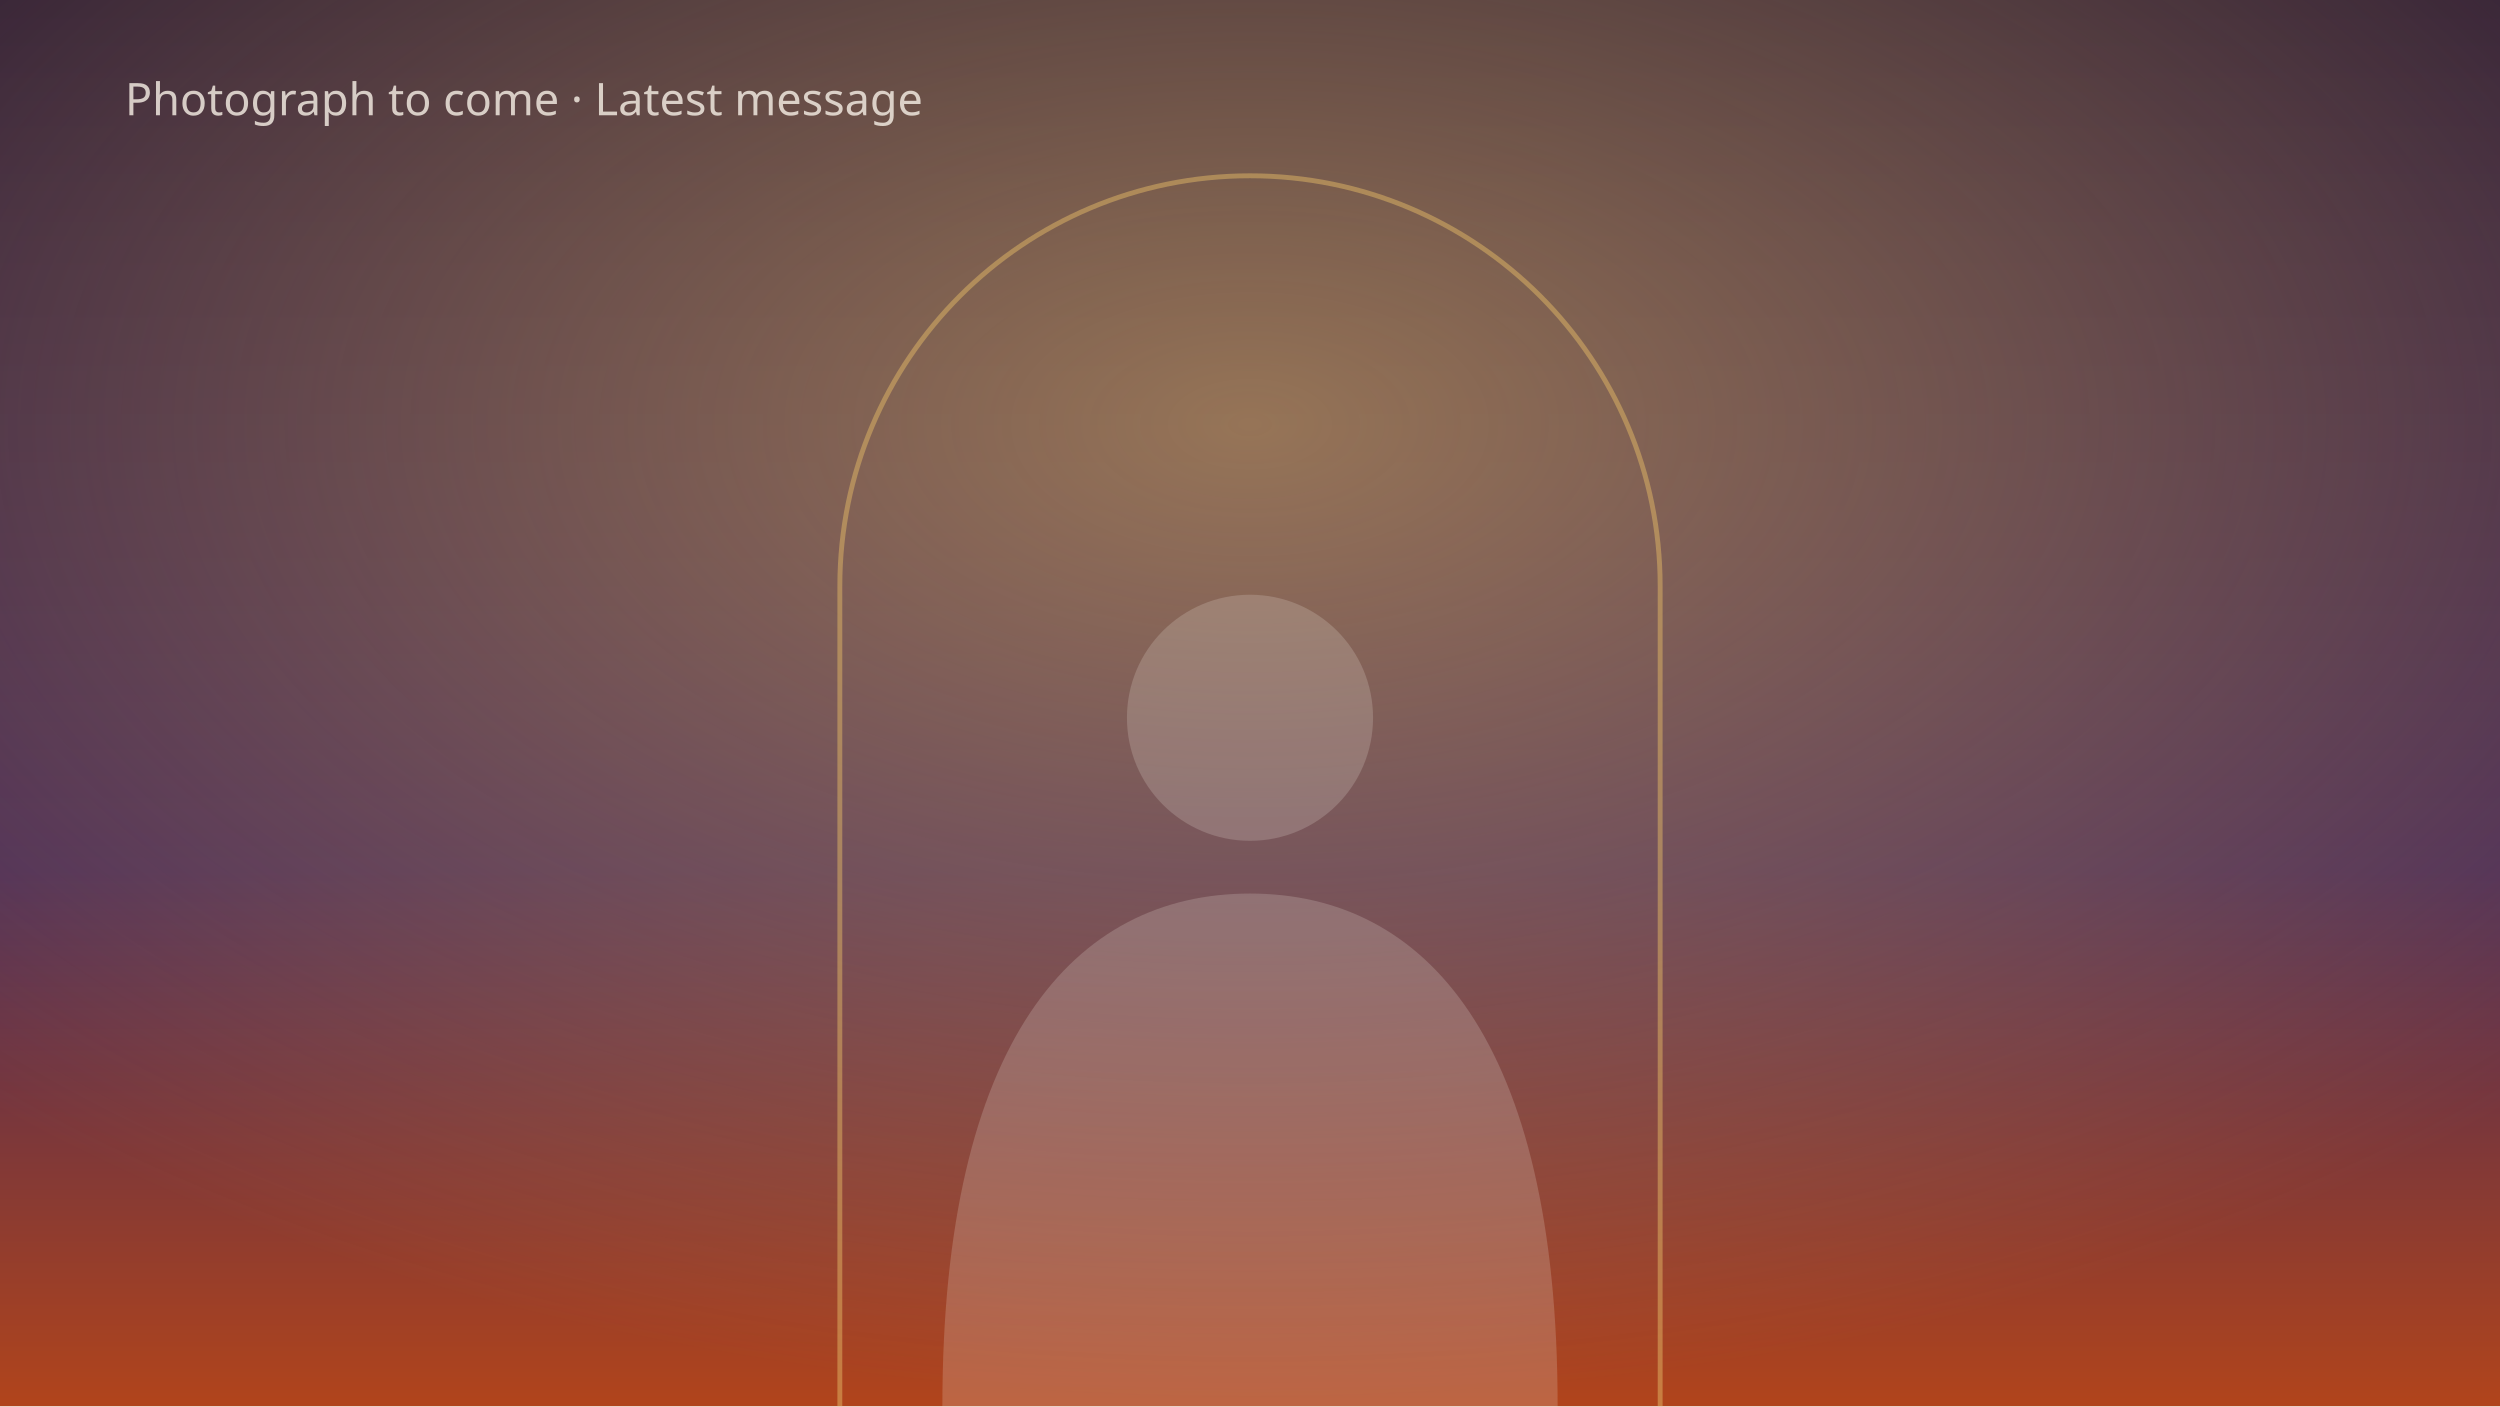
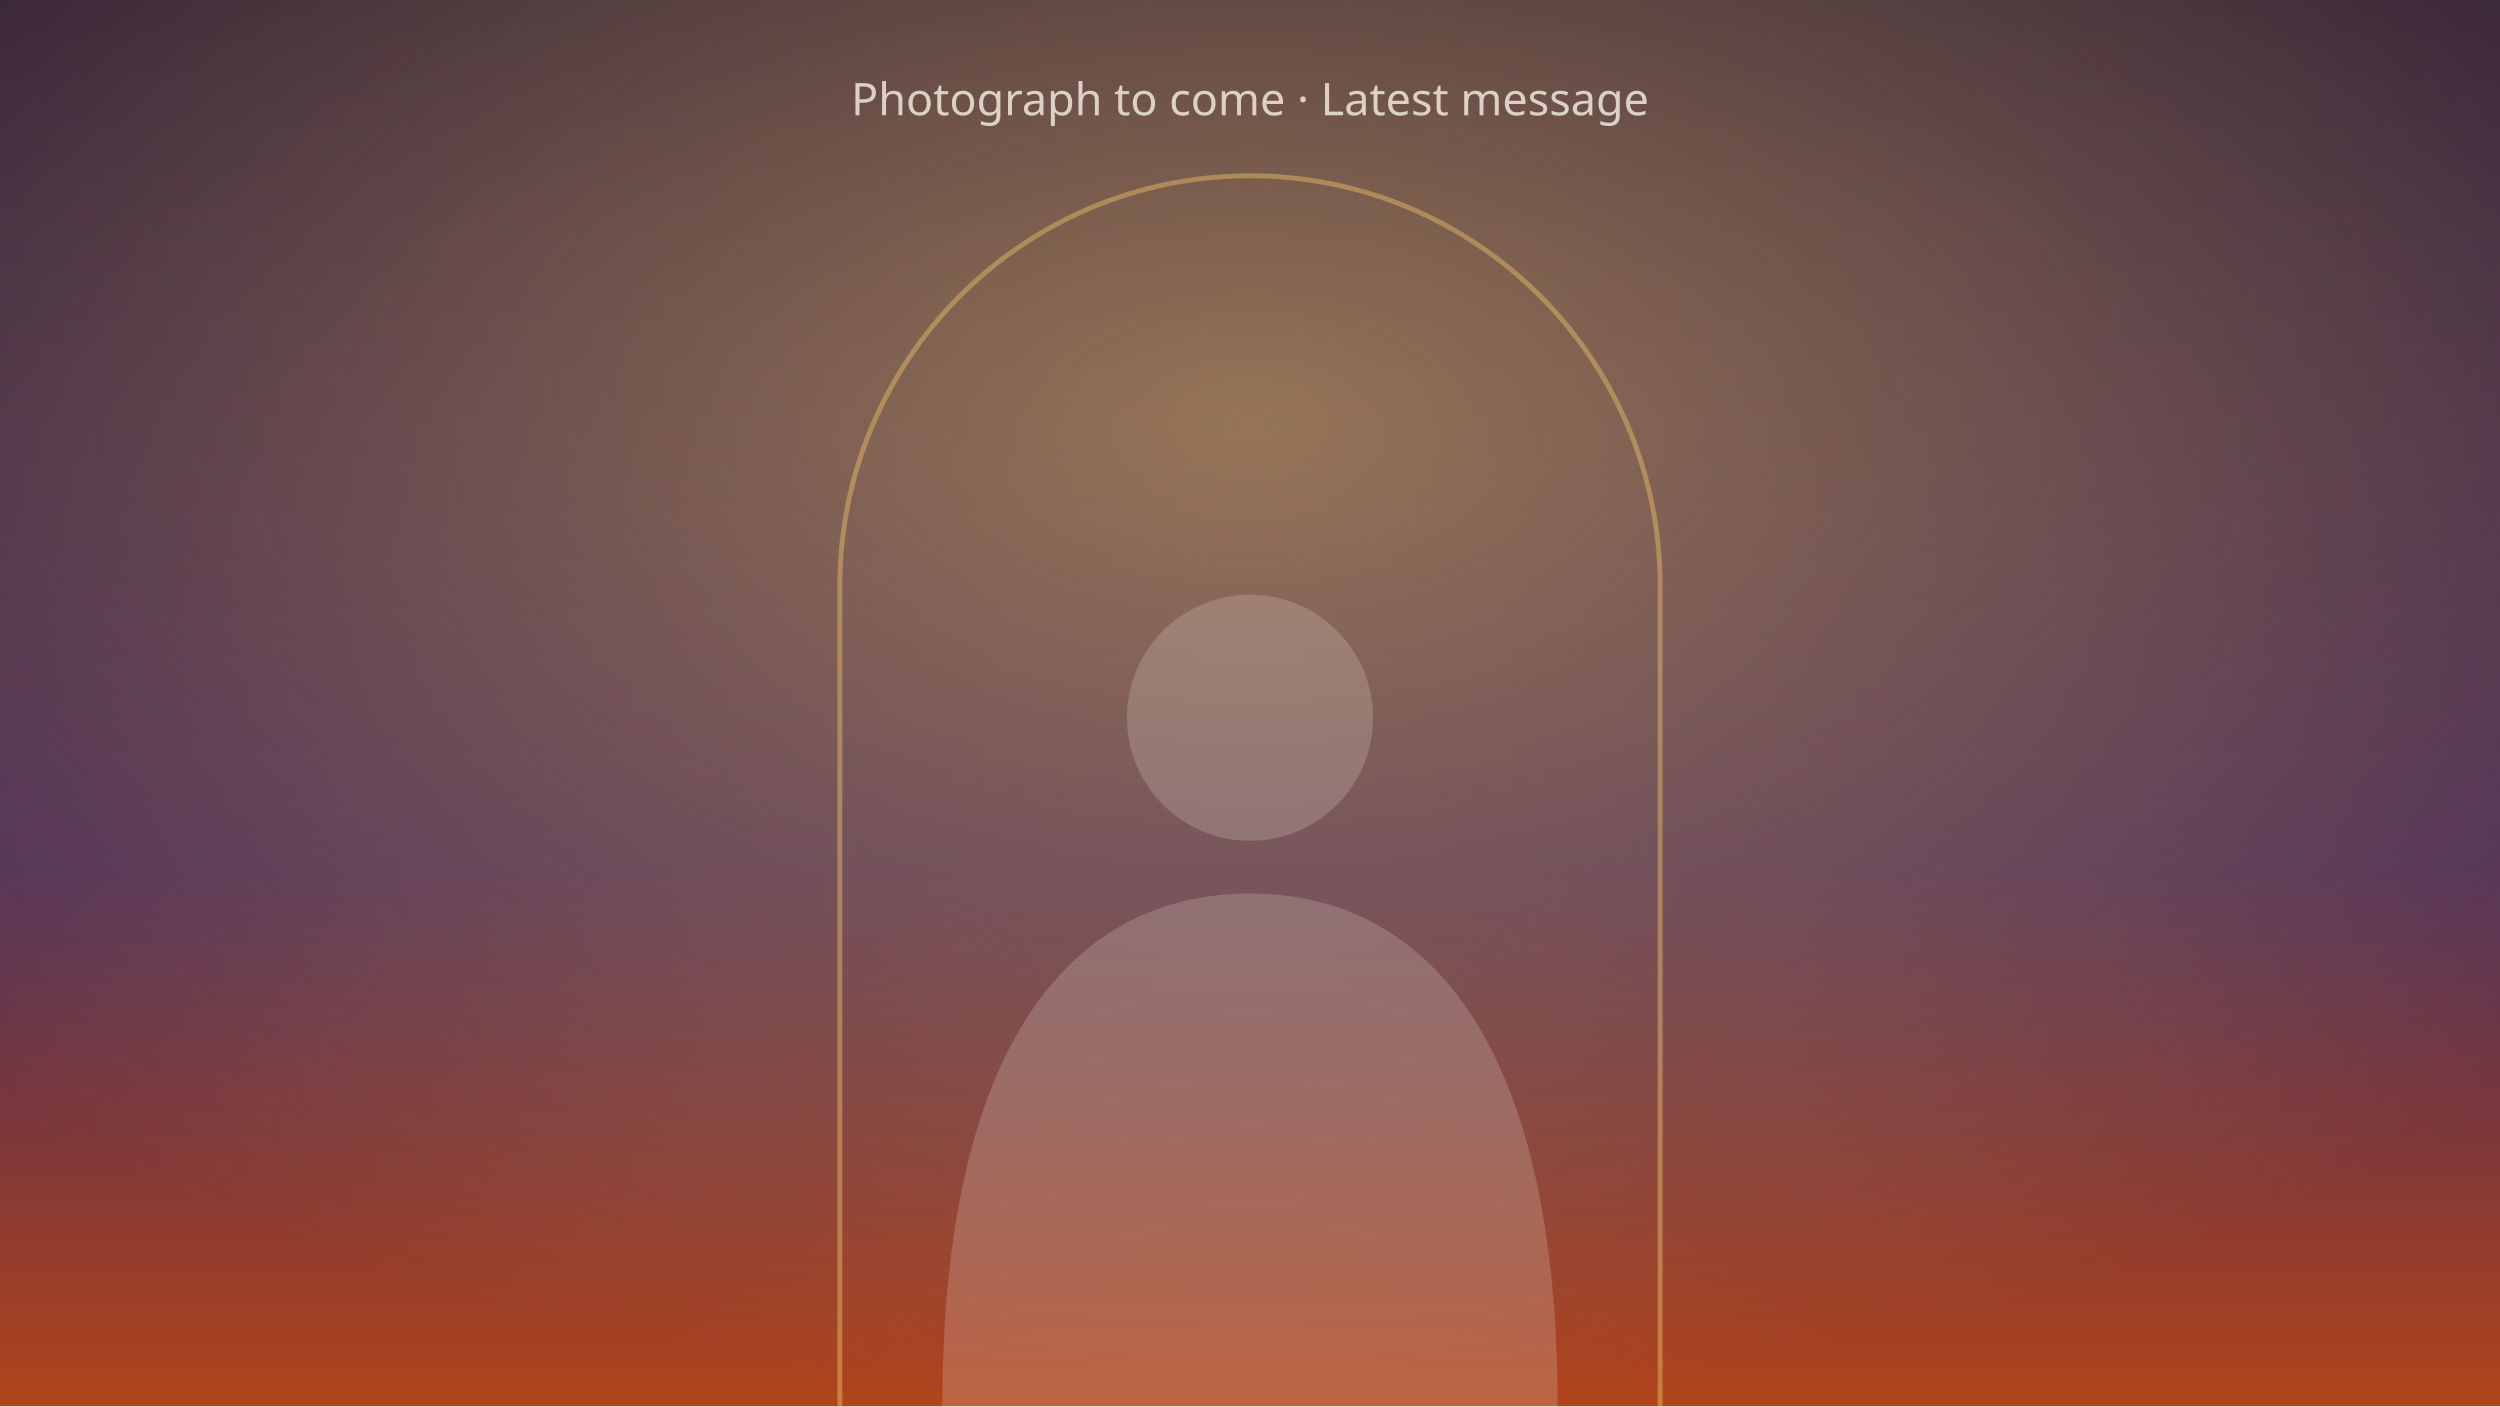
<svg xmlns="http://www.w3.org/2000/svg" viewBox="0 0 1280 720" width="1280" height="720">
  <defs>
    <linearGradient id="g" x1="0" y1="0" x2="0" y2="1">
      <stop offset="0" stop-color="#2a1934" />
      <stop offset=".62" stop-color="#4a2b57" />
      <stop offset="1" stop-color="#b0441c" />
    </linearGradient>
    <radialGradient id="l" cx="0.5" cy="0.3" r=".7">
      <stop offset="0" stop-color="#e2b866" stop-opacity=".55" />
      <stop offset="1" stop-color="#e2b866" stop-opacity="0" />
    </radialGradient>
  </defs>
  <rect width="1280" height="720" fill="url(#g)" />
  <rect width="1280" height="720" fill="url(#l)" />
  <path d="M430.0 720 V300.0 A210.0 210.0 0 0 1 850.0 300.0 V720" fill="none" stroke="#e2b866" stroke-width="2.5" stroke-opacity="0.5" />
  <g fill="#f4ece2" fill-opacity="0.2">
    <circle cx="640" cy="367.5" r="63.0" />
    <path d="M482.5 720 C482.5 532.5 550.0 457.5 640 457.5 C730.0 457.5 797.5 532.5 797.5 720 Z" />
  </g>
-   <text x="64" y="59" font-family="system-ui, sans-serif" font-size="23" fill="#f4ece2" fill-opacity=".82">Photograph to come · Latest message</text>
+   <text x="640" text-anchor="middle" y="59" font-family="system-ui, sans-serif" font-size="23" fill="#f4ece2" fill-opacity=".82">Photograph to come · Latest message</text>
</svg>
